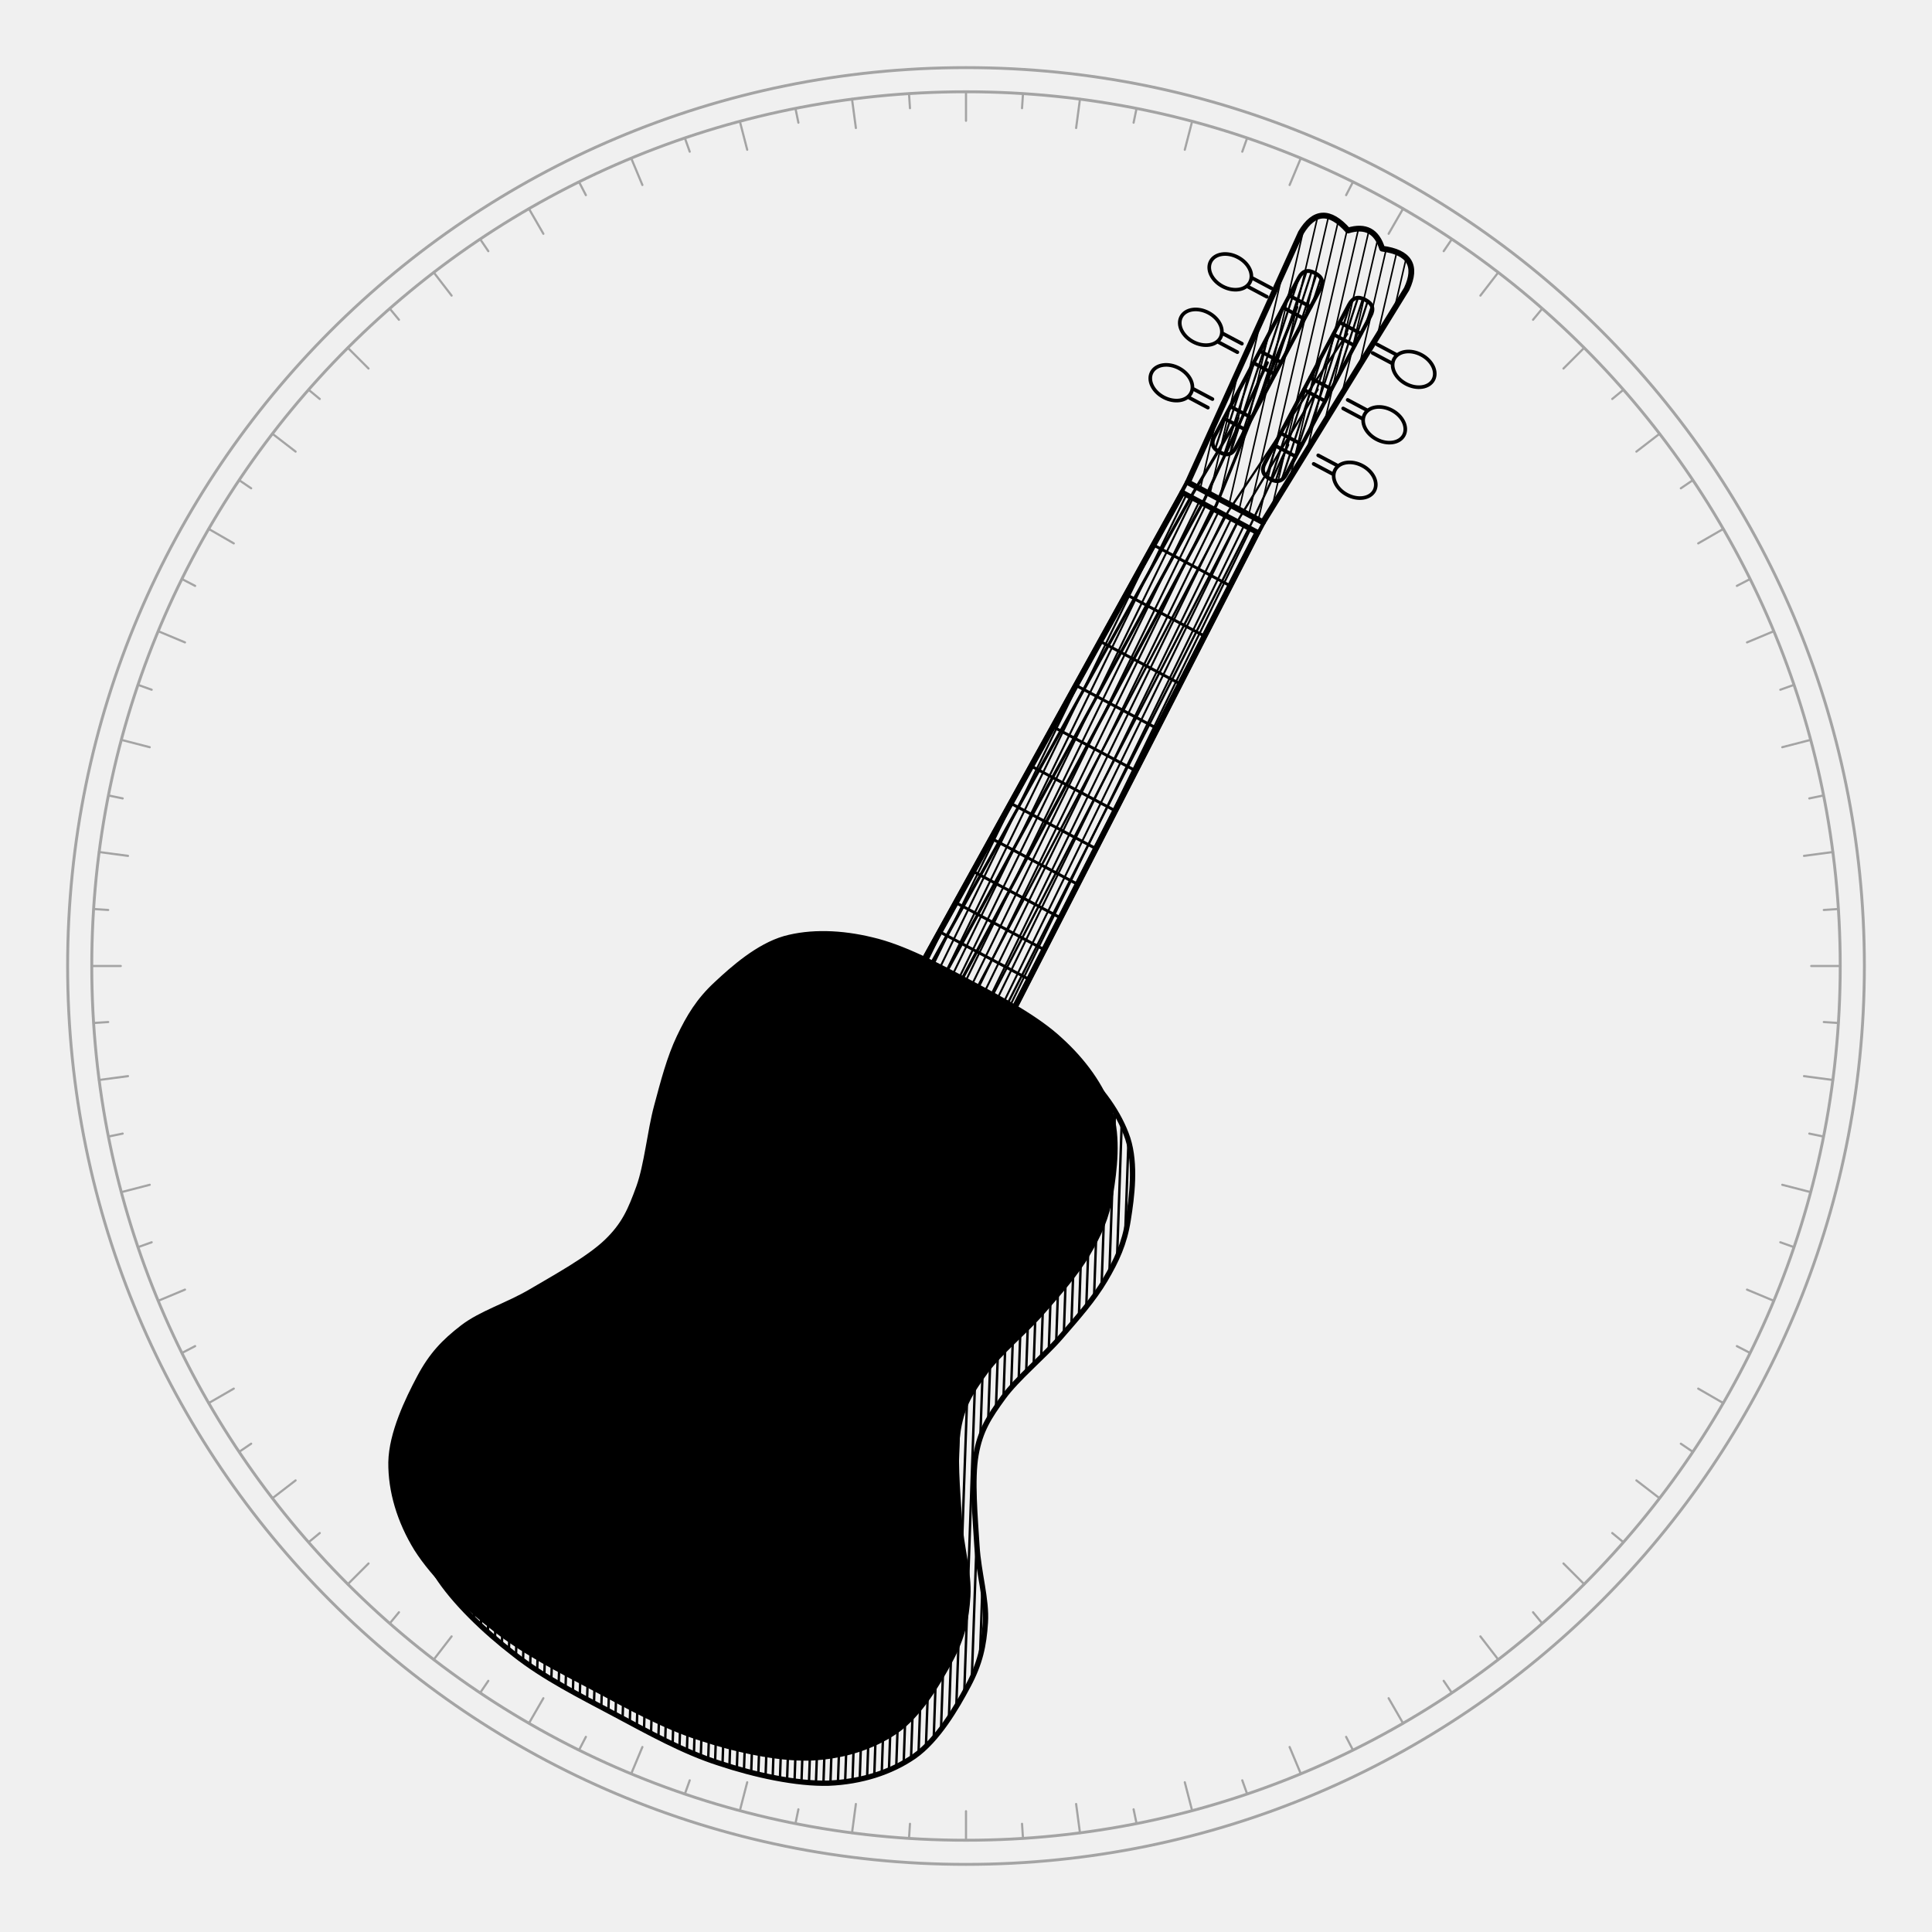
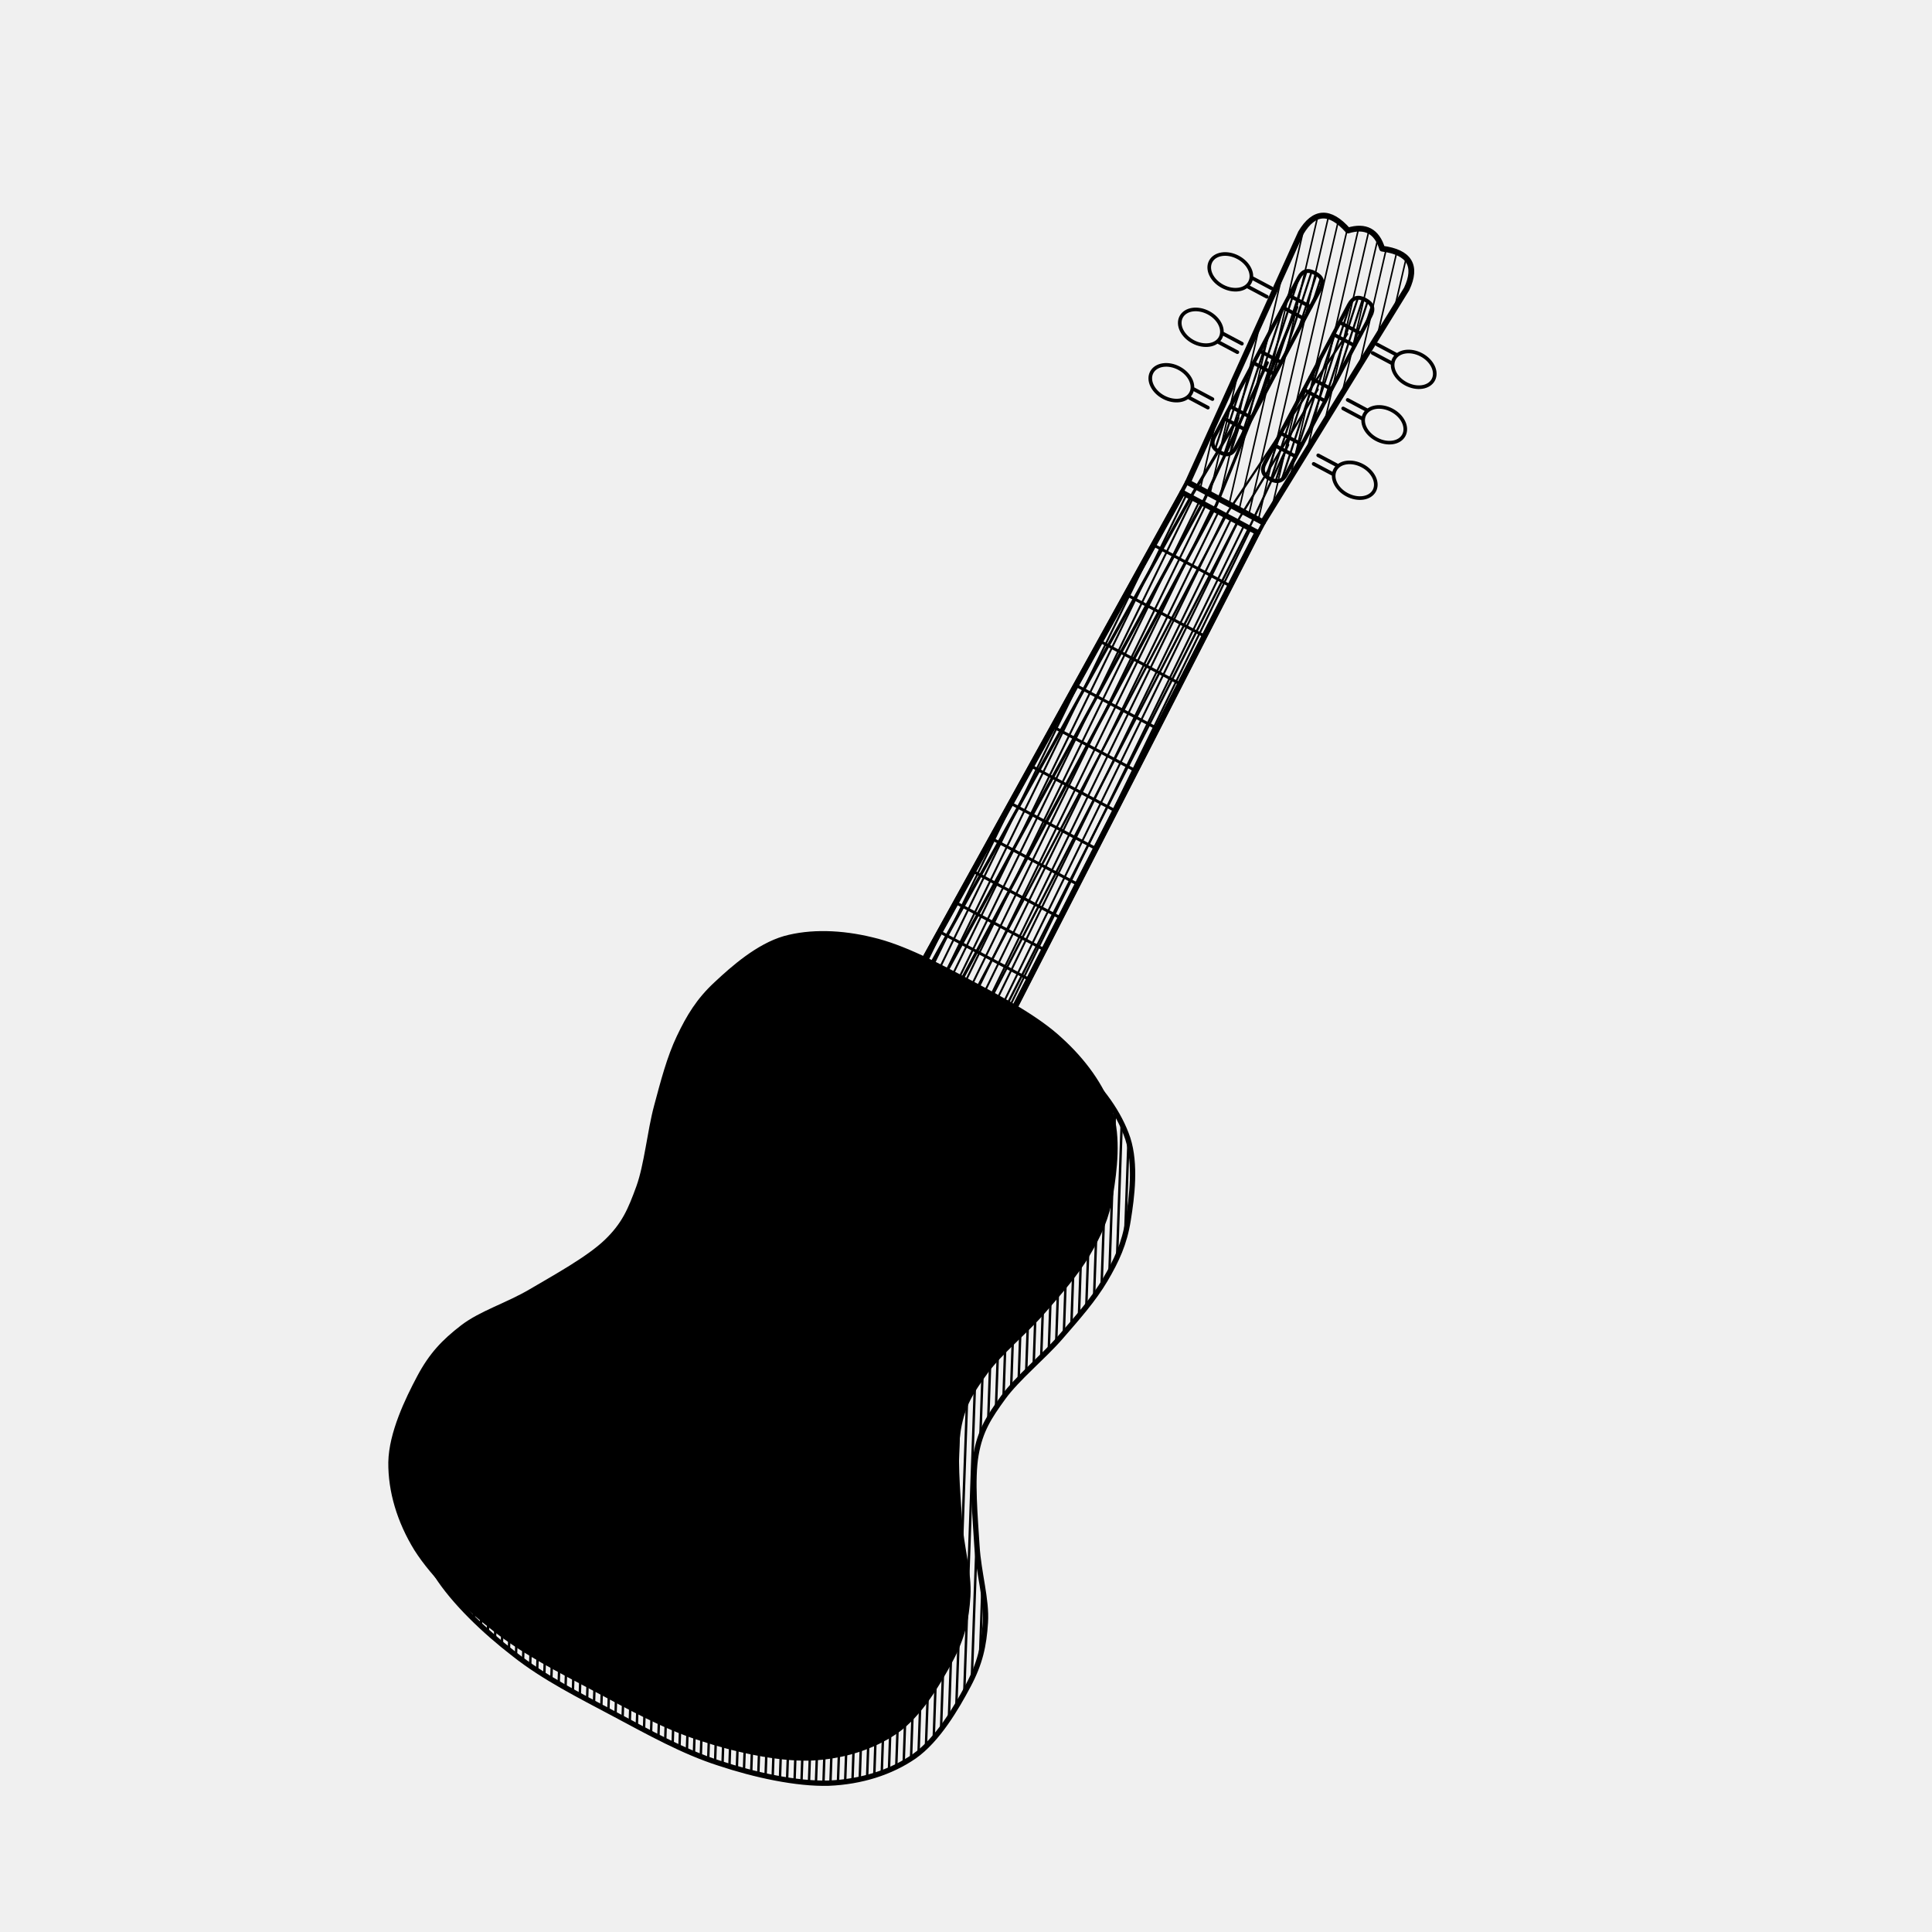
<svg xmlns="http://www.w3.org/2000/svg" viewBox="0 0 400 400" fill="none" stroke="currentColor" stroke-linecap="round" stroke-linejoin="round" role="img" aria-label="Гитара фламенко">
  <defs stroke="none">
    <clipPath id="guitar-clip-1">
      <path d="M206 206.5C213.3 206.5 221.7 206.5 228 208.2C234.3 209.8 240 212.6 244 216.4C248 220.3 250.4 226.6 252 231.3C253.6 235.9 253.8 239.8 253.6 244.4C253.4 249.1 252.2 254.1 251 259.3C249.8 264.5 247.1 270.9 246.4 275.8C245.7 280.8 245.4 284.1 247 289C248.6 293.9 253 300.6 256 305.5C259 310.4 263 314.3 265 318.7C267 323.1 268 326.7 268 331.9C268 337.1 267.7 344.8 265 350.1C262.3 355.3 257.8 359.9 252 363.3C246.2 366.6 237.7 369 230 370.3C222.3 371.7 214 371.5 206 371.5C198 371.5 189.7 371.7 182 370.3C174.3 369 165.8 366.6 160 363.3C154.2 359.9 149.7 355.3 147 350.1C144.3 344.8 144 337.1 144 331.9C144 326.7 145 323.1 147 318.7C149 314.3 153 310.4 156 305.5C159 300.6 163.4 293.9 165 289C166.6 284.1 166.3 280.8 165.6 275.8C164.9 270.9 162.2 264.5 161 259.3C159.8 254.1 158.6 249.1 158.4 244.4C158.2 239.8 158.4 235.9 160 231.3C161.6 226.6 164 220.3 168 216.4C172 212.6 177.7 209.8 184 208.2C190.3 206.5 198.7 206.5 206 206.5Z" />
    </clipPath>
    <mask id="guitar-mask-2" maskUnits="userSpaceOnUse" x="94" y="159.5" width="220" height="255">
      <rect x="94" y="159.5" width="220" height="255" fill="#fff" />
      <path d="M206 206.5C213.3 206.5 221.7 206.5 228 208.2C234.3 209.8 240 212.6 244 216.4C248 220.3 250.4 226.6 252 231.3C253.6 235.9 253.8 239.8 253.6 244.4C253.4 249.1 252.2 254.1 251 259.3C249.8 264.5 247.1 270.9 246.4 275.8C245.7 280.8 245.4 284.1 247 289C248.6 293.9 253 300.6 256 305.5C259 310.4 263 314.3 265 318.7C267 323.1 268 326.7 268 331.9C268 337.1 267.7 344.8 265 350.1C262.3 355.3 257.8 359.9 252 363.3C246.2 366.6 237.7 369 230 370.3C222.3 371.7 214 371.5 206 371.5C198 371.5 189.7 371.7 182 370.3C174.3 369 165.8 366.6 160 363.3C154.2 359.9 149.7 355.3 147 350.1C144.3 344.8 144 337.1 144 331.9C144 326.7 145 323.1 147 318.7C149 314.3 153 310.4 156 305.5C159 300.6 163.4 293.9 165 289C166.6 284.1 166.3 280.8 165.6 275.8C164.9 270.9 162.2 264.5 161 259.3C159.8 254.1 158.6 249.1 158.4 244.4C158.2 239.8 158.4 235.9 160 231.3C161.6 226.6 164 220.3 168 216.4C172 212.6 177.7 209.8 184 208.2C190.3 206.5 198.7 206.5 206 206.5Z" transform="translate(-6 -3)" fill="#000" />
    </mask>
    <mask id="guitar-occ-3" maskUnits="userSpaceOnUse" x="-100" y="-100" width="600" height="600">
      <rect x="-100" y="-100" width="600" height="600" fill="#fff" />
      <path d="M200 203.5C207.3 203.5 215.7 203.5 222 205.2C228.3 206.8 234 209.6 238 213.4C242 217.3 244.4 223.6 246 228.3C247.6 232.9 247.8 236.8 247.6 241.4C247.4 246.1 246.2 251.1 245 256.3C243.8 261.5 241.1 267.9 240.4 272.8C239.7 277.8 239.4 281.1 241 286C242.6 290.9 247 297.6 250 302.5C253 307.4 257 311.3 259 315.7C261 320.1 262 323.7 262 328.9C262 334.1 261.7 341.8 259 347.1C256.3 352.3 251.8 356.9 246 360.3C240.2 363.6 231.7 366 224 367.3C216.3 368.7 208 368.5 200 368.5C192 368.5 183.7 368.7 176 367.3C168.3 366 159.8 363.6 154 360.3C148.2 356.9 143.7 352.3 141 347.1C138.3 341.8 138 334.1 138 328.9C138 323.7 139 320.1 141 315.7C143 311.3 147 307.4 150 302.5C153 297.6 157.4 290.9 159 286C160.6 281.1 160.3 277.8 159.6 272.8C158.9 267.9 156.2 261.5 155 256.3C153.8 251.1 152.6 246.1 152.4 241.4C152.2 236.8 152.4 232.9 154 228.3C155.6 223.6 158 217.3 162 213.4C166 209.6 171.7 206.8 178 205.2C184.3 203.5 192.7 203.5 200 203.5Z" fill="#000" />
    </mask>
    <clipPath id="guitar-top">
      <path d="M200 205.2C207.1 205.2 215.1 205.2 221.2 206.8C227.3 208.4 232.8 211.1 236.7 214.9C240.5 218.6 242.8 224.8 244.4 229.4C245.9 234 246.1 237.8 245.9 242.3C245.8 246.9 244.6 251.8 243.4 256.9C242.3 262 239.6 268.2 239 273.1C238.3 277.9 238 281.1 239.6 286C241.1 290.9 245.4 297.3 248.3 302.2C251.1 307 255 310.8 256.9 315.1C258.9 319.4 259.8 322.9 259.8 328C259.8 333.2 259.5 340.7 256.9 345.8C254.4 350.9 250 355.5 244.4 358.8C238.8 362.1 230.6 364.4 223.2 365.7C215.8 367.1 207.7 366.9 200 366.9C192.3 366.9 184.2 367.1 176.8 365.7C169.4 364.4 161.2 362.1 155.6 358.8C150 355.5 145.6 350.9 143.1 345.8C140.5 340.7 140.2 333.2 140.2 328C140.2 322.9 141.1 319.4 143.1 315.1C145 310.8 148.9 307 151.8 302.2C154.6 297.3 158.9 290.9 160.4 286C162 281.1 161.7 277.9 161 273.1C160.4 268.2 157.7 262 156.6 256.9C155.4 251.8 154.2 246.9 154.1 242.3C153.9 237.8 154.1 234 155.6 229.4C157.2 224.8 159.5 218.6 163.3 214.9C167.2 211.1 172.7 208.4 178.8 206.8C184.9 205.2 192.9 205.2 200 205.2Z" />
    </clipPath>
    <clipPath id="guitar-clip-4">
      <path d="M200 203.5C207.3 203.5 215.7 203.5 222 205.2C228.3 206.8 234 209.6 238 213.4C242 217.3 244.4 223.6 246 228.3C247.6 232.9 247.8 236.8 247.6 241.4C247.4 246.1 246.2 251.1 245 256.3C243.8 261.5 241.1 267.9 240.4 272.8C239.7 277.8 239.4 281.1 241 286C242.6 290.9 247 297.6 250 302.5C253 307.4 257 311.3 259 315.7C261 320.1 262 323.7 262 328.9C262 334.1 261.7 341.8 259 347.1C256.3 352.3 251.8 356.9 246 360.3C240.2 363.6 231.7 366 224 367.3C216.3 368.7 208 368.5 200 368.5C192 368.5 183.7 368.7 176 367.3C168.3 366 159.8 363.6 154 360.3C148.2 356.9 143.7 352.3 141 347.1C138.3 341.8 138 334.1 138 328.9C138 323.7 139 320.1 141 315.7C143 311.3 147 307.4 150 302.5C153 297.6 157.4 290.9 159 286C160.6 281.1 160.3 277.8 159.6 272.8C158.9 267.9 156.2 261.5 155 256.3C153.8 251.1 152.6 246.1 152.4 241.4C152.2 236.8 152.4 232.9 154 228.3C155.6 223.6 158 217.3 162 213.4C166 209.6 171.7 206.8 178 205.2C184.3 203.5 192.7 203.5 200 203.5Z" />
    </clipPath>
    <mask id="guitar-mask-5" maskUnits="userSpaceOnUse" x="94" y="159.5" width="212" height="253">
      <rect x="94" y="159.5" width="212" height="253" fill="#fff" />
      <path d="M200 203.5C207.3 203.5 215.7 203.5 222 205.2C228.3 206.8 234 209.6 238 213.4C242 217.3 244.4 223.6 246 228.3C247.6 232.9 247.8 236.8 247.6 241.4C247.4 246.1 246.2 251.1 245 256.3C243.8 261.5 241.1 267.9 240.4 272.8C239.7 277.8 239.4 281.1 241 286C242.6 290.9 247 297.6 250 302.5C253 307.4 257 311.3 259 315.7C261 320.1 262 323.7 262 328.9C262 334.1 261.7 341.8 259 347.1C256.3 352.3 251.8 356.9 246 360.3C240.2 363.6 231.7 366 224 367.3C216.3 368.7 208 368.5 200 368.5C192 368.5 183.7 368.7 176 367.3C168.3 366 159.8 363.6 154 360.3C148.2 356.9 143.7 352.3 141 347.1C138.3 341.8 138 334.1 138 328.9C138 323.7 139 320.1 141 315.7C143 311.3 147 307.4 150 302.5C153 297.6 157.4 290.9 159 286C160.6 281.1 160.3 277.8 159.6 272.8C158.9 267.9 156.2 261.5 155 256.3C153.8 251.1 152.6 246.1 152.4 241.4C152.2 236.8 152.4 232.9 154 228.3C155.6 223.6 158 217.3 162 213.4C166 209.6 171.7 206.8 178 205.2C184.3 203.5 192.7 203.5 200 203.5Z" transform="translate(-20 -22)" fill="#000" />
    </mask>
    <clipPath id="guitar-clip-6">
      <path d="M185.5 240.5A14.5 14.5 0 1 0 214.5 240.5A14.5 14.5 0 1 0 185.5 240.5Z" />
    </clipPath>
    <clipPath id="guitar-clip-7">
      <path d="M191.2 93L208.8 93L210.9 222.8L189.1 222.8Z" />
    </clipPath>
    <clipPath id="guitar-clip-8">
      <path d="M191.2 90.6L187.6 34Q188 26 196 29Q200 25 204 29Q212 26 212.4 34L208.8 90.6Z" />
    </clipPath>
    <clipPath id="guitar-clip-9">
      <path d="M194 40L194.2 40Q196.6 40 196.6 42.4L196.6 79.6Q196.6 82 194.2 82L194 82Q191.6 82 191.6 79.6L191.6 42.4Q191.6 40 194 40Z" />
    </clipPath>
    <clipPath id="guitar-clip-10">
      <path d="M205.8 40L206 40Q208.4 40 208.4 42.4L208.4 79.6Q208.4 82 206 82L205.8 82Q203.4 82 203.4 79.6L203.4 42.4Q203.4 40 205.8 40Z" />
    </clipPath>
    <clipPath id="guitar-clip-11">
      <path d="M168 315Q170 311 180 311L220 311Q230 311 232 315Q230 323 220 323L180 323Q170 323 168 315Z" />
    </clipPath>
  </defs>
-   <g class="frame" opacity="0.32">
-     <path class="d" pathLength="1" d="M14 200A186 186 0 1 0 386 200A186 186 0 1 0 14 200ZM19 200A181 181 0 1 0 381 200A181 181 0 1 0 19 200Z" stroke-width="0.6" />
-     <path class="h" d="M381 200L375 200M380.6 211.8L377.6 211.6M379.5 223.6L373.5 222.8M377.5 235.3L374.6 234.7M374.8 246.8L369 245.3M371.4 258.2L368.6 257.2M367.2 269.3L361.7 267M362.3 280.1L359.6 278.7M356.8 290.5L351.6 287.5M350.5 300.6L348 298.9M343.6 310.2L338.8 306.5M336.1 319.3L333.8 317.4M328 328L323.7 323.7M319.3 336.1L317.4 333.8M310.2 343.6L306.5 338.8M300.6 350.5L298.9 348M290.5 356.8L287.5 351.6M280.1 362.3L278.7 359.6M269.3 367.2L267 361.7M258.2 371.4L257.2 368.6M246.8 374.8L245.3 369M235.3 377.5L234.7 374.6M223.6 379.5L222.8 373.5M211.8 380.6L211.6 377.6M200 381L200 375M188.2 380.6L188.4 377.6M176.4 379.5L177.2 373.5M164.7 377.5L165.3 374.6M153.2 374.8L154.7 369M141.8 371.4L142.8 368.6M130.7 367.2L133 361.7M119.9 362.3L121.3 359.6M109.5 356.8L112.5 351.6M99.4 350.5L101.1 348M89.8 343.6L93.5 338.8M80.7 336.1L82.6 333.8M72 328L76.3 323.7M63.9 319.3L66.2 317.4M56.4 310.2L61.2 306.5M49.5 300.6L52 298.9M43.2 290.5L48.4 287.5M37.7 280.1L40.4 278.7M32.8 269.3L38.3 267M28.6 258.2L31.4 257.2M25.2 246.8L31 245.3M22.5 235.3L25.4 234.7M20.5 223.6L26.5 222.8M19.4 211.8L22.4 211.6M19 200L25 200M19.4 188.2L22.4 188.4M20.5 176.4L26.5 177.2M22.5 164.7L25.4 165.3M25.2 153.2L31 154.7M28.6 141.8L31.4 142.8M32.8 130.7L38.3 133M37.7 119.9L40.4 121.3M43.2 109.5L48.4 112.5M49.5 99.4L52 101.1M56.4 89.8L61.2 93.5M63.9 80.7L66.2 82.6M72 72L76.3 76.3M80.7 63.9L82.6 66.2M89.8 56.4L93.5 61.2M99.4 49.5L101.1 52M109.5 43.2L112.5 48.4M119.9 37.7L121.3 40.4M130.7 32.8L133 38.3M141.8 28.6L142.8 31.4M153.2 25.2L154.7 31M164.7 22.5L165.3 25.4M176.4 20.5L177.2 26.5M188.2 19.4L188.4 22.4M200 19L200 25M211.8 19.4L211.6 22.4M223.6 20.5L222.8 26.5M235.3 22.5L234.7 25.4M246.8 25.2L245.3 31M258.2 28.6L257.2 31.4M269.3 32.8L267 38.3M280.1 37.7L278.7 40.4M290.5 43.2L287.5 48.4M300.6 49.5L298.9 52M310.2 56.4L306.5 61.2M319.3 63.9L317.4 66.2M328 72L323.7 76.3M336.1 80.7L333.8 82.6M343.6 89.8L338.8 93.5M350.5 99.4L348 101.1M356.8 109.5L351.6 112.5M362.3 119.9L359.6 121.3M367.2 130.7L361.7 133M371.4 141.8L368.6 142.8M374.8 153.2L369 154.7M377.5 164.7L374.6 165.3M379.5 176.4L373.5 177.2M380.6 188.2L377.6 188.4" stroke-width="0.45" />
-   </g>
  <g transform="rotate(28 200 205)">
    <g mask="url(#guitar-occ-3)">
      <path class="d" pathLength="1" d="M206 206.5C213.3 206.5 221.7 206.5 228 208.2C234.3 209.8 240 212.6 244 216.4C248 220.3 250.4 226.6 252 231.3C253.6 235.9 253.8 239.8 253.6 244.4C253.4 249.1 252.2 254.1 251 259.3C249.8 264.5 247.1 270.9 246.4 275.8C245.7 280.8 245.4 284.1 247 289C248.6 293.9 253 300.6 256 305.5C259 310.4 263 314.3 265 318.7C267 323.1 268 326.7 268 331.9C268 337.1 267.7 344.8 265 350.1C262.3 355.3 257.8 359.9 252 363.3C246.2 366.6 237.7 369 230 370.3C222.3 371.7 214 371.5 206 371.5C198 371.5 189.7 371.7 182 370.3C174.3 369 165.8 366.6 160 363.3C154.2 359.9 149.7 355.3 147 350.1C144.3 344.8 144 337.1 144 331.9C144 326.7 145 323.1 147 318.7C149 314.3 153 310.4 156 305.5C159 300.6 163.4 293.9 165 289C166.6 284.1 166.3 280.8 165.6 275.8C164.9 270.9 162.2 264.5 161 259.3C159.8 254.1 158.6 249.1 158.4 244.4C158.2 239.8 158.4 235.9 160 231.3C161.6 226.6 164 220.3 168 216.4C172 212.6 177.7 209.8 184 208.2C190.3 206.5 198.7 206.5 206 206.5Z" stroke-width="1.1" />
      <g clip-path="url(#guitar-clip-1)" mask="url(#guitar-mask-2)">
        <path class="h" d="M256.3 135.2L355.8 339.3M254.9 135.8L354.5 339.9M253.6 136.5L353.1 340.6M252.2 137.1L351.8 341.3M250.9 137.8L350.4 341.9M249.5 138.4L349.1 342.6M248.2 139.1L347.8 343.2M246.8 139.8L346.4 343.9M245.5 140.4L345.1 344.5M244.1 141.1L343.7 345.2M242.8 141.7L342.4 345.9M241.5 142.4L341 346.5M240.1 143L339.7 347.2M238.8 143.7L338.3 347.8M237.4 144.4L337 348.5M236.1 145L335.6 349.1M234.7 145.7L334.3 349.8M233.4 146.3L332.9 350.5M232 147L331.6 351.1M230.7 147.7L330.2 351.8M229.3 148.3L328.9 352.4M228 149L327.5 353.1M226.6 149.6L326.2 353.7M225.3 150.3L324.8 354.4M223.9 150.9L323.5 355.1M222.6 151.6L322.1 355.7M221.2 152.3L320.8 356.4M219.9 152.9L319.4 357M218.5 153.6L318.1 357.7M217.2 154.2L316.7 358.4M215.8 154.9L315.4 359M214.5 155.5L314 359.7M213.1 156.2L312.7 360.3M211.8 156.9L311.4 361M210.4 157.5L310 361.6M209.1 158.2L308.7 362.3M207.7 158.8L307.3 363M206.4 159.5L306 363.6M205.1 160.1L304.6 364.3M203.7 160.8L303.3 364.9M202.4 161.5L301.9 365.6M201 162.1L300.6 366.2M199.7 162.8L299.2 366.9M198.3 163.4L297.9 367.6M197 164.1L296.5 368.2M195.6 164.7L295.2 368.9M194.3 165.4L293.8 369.5M192.9 166.1L292.5 370.2M191.6 166.7L291.1 370.8M190.2 167.4L289.8 371.5M188.9 168L288.4 372.2M187.5 168.7L287.1 372.8M186.2 169.4L285.7 373.5M184.8 170L284.4 374.1M183.5 170.7L283 374.8M182.1 171.3L281.7 375.4M180.8 172L280.3 376.1M179.4 172.6L279 376.8M178.1 173.3L277.6 377.4M176.7 174L276.3 378.1M175.4 174.6L274.9 378.7M174 175.3L273.6 379.4M172.7 175.9L272.3 380.1M171.3 176.6L270.9 380.7M170 177.2L269.6 381.4M168.7 177.9L268.2 382M167.3 178.6L266.9 382.7M166 179.2L265.5 383.3M164.6 179.9L264.2 384M163.3 180.5L262.8 384.7M161.9 181.2L261.5 385.3M160.6 181.8L260.1 386M159.2 182.5L258.8 386.6M157.9 183.2L257.4 387.3M156.5 183.8L256.1 387.9M155.2 184.5L254.7 388.6M153.8 185.1L253.4 389.3M152.5 185.8L252 389.9M151.1 186.4L250.7 390.6M149.8 187.1L249.3 391.2M148.4 187.8L248 391.9M147.1 188.4L246.6 392.5M145.7 189.1L245.3 393.2M144.4 189.7L243.9 393.9M143 190.4L242.6 394.5M141.7 191.1L241.2 395.2M140.3 191.7L239.9 395.8M139 192.4L238.5 396.5M137.6 193L237.2 397.1M136.3 193.7L235.9 397.8M134.9 194.3L234.5 398.5M133.6 195L233.2 399.1M132.2 195.7L231.8 399.8M130.9 196.3L230.5 400.4M129.6 197L229.1 401.1M128.2 197.6L227.8 401.8M126.9 198.3L226.4 402.4M125.5 198.9L225.1 403.1M124.2 199.6L223.7 403.7M122.8 200.3L222.4 404.4M121.5 200.9L221 405M120.1 201.6L219.7 405.7M118.8 202.2L218.3 406.4M117.4 202.9L217 407M116.1 203.5L215.6 407.7M114.7 204.2L214.3 408.3M113.4 204.9L212.9 409M112 205.5L211.6 409.6M110.7 206.2L210.2 410.3M109.3 206.8L208.9 411M108 207.5L207.5 411.6M106.6 208.1L206.2 412.3M105.3 208.8L204.8 412.9M103.9 209.5L203.5 413.6M102.6 210.1L202.1 414.2M101.2 210.8L200.8 414.9M99.9 211.4L199.5 415.6M98.5 212.1L198.1 416.2M97.2 212.8L196.8 416.9M95.8 213.4L195.4 417.5M94.5 214.1L194.1 418.2M93.2 214.7L192.7 418.8M91.8 215.4L191.4 419.5M90.5 216L190 420.2M89.1 216.7L188.7 420.8M87.8 217.4L187.3 421.5M86.4 218L186 422.1M85.1 218.7L184.6 422.8M83.7 219.3L183.3 423.5M82.4 220L181.9 424.1M81 220.6L180.6 424.8M79.7 221.3L179.2 425.4M78.3 222L177.9 426.1M77 222.6L176.5 426.7M75.6 223.3L175.2 427.4M74.3 223.9L173.8 428.1M72.9 224.6L172.5 428.7M71.6 225.2L171.1 429.4M70.2 225.9L169.8 430M68.9 226.6L168.4 430.7M67.5 227.2L167.1 431.3M66.2 227.9L165.7 432M64.8 228.5L164.4 432.7M63.5 229.2L163.1 433.3M62.1 229.8L161.7 434M60.8 230.5L160.4 434.6M59.4 231.2L159 435.3M58.1 231.8L157.7 435.9M56.8 232.5L156.3 436.6M55.4 233.1L155 437.3M54.1 233.8L153.6 437.9M52.7 234.4L152.3 438.6" stroke-width="0.5" />
      </g>
    </g>
    <path class="fillin" d="M200 203.5C207.3 203.5 215.7 203.5 222 205.2C228.3 206.8 234 209.6 238 213.4C242 217.3 244.4 223.6 246 228.3C247.6 232.9 247.8 236.8 247.6 241.4C247.4 246.1 246.2 251.1 245 256.3C243.8 261.5 241.1 267.9 240.4 272.8C239.7 277.8 239.4 281.1 241 286C242.6 290.9 247 297.6 250 302.5C253 307.4 257 311.3 259 315.7C261 320.1 262 323.7 262 328.9C262 334.1 261.7 341.8 259 347.1C256.3 352.3 251.8 356.9 246 360.3C240.2 363.6 231.7 366 224 367.3C216.3 368.7 208 368.5 200 368.5C192 368.5 183.7 368.7 176 367.3C168.3 366 159.8 363.6 154 360.3C148.2 356.9 143.7 352.3 141 347.1C138.3 341.8 138 334.1 138 328.9C138 323.7 139 320.1 141 315.7C143 311.3 147 307.4 150 302.5C153 297.6 157.4 290.9 159 286C160.6 281.1 160.3 277.8 159.6 272.8C158.9 267.9 156.2 261.5 155 256.3C153.8 251.1 152.6 246.1 152.4 241.4C152.2 236.8 152.4 232.9 154 228.3C155.6 223.6 158 217.3 162 213.4C166 209.6 171.7 206.8 178 205.2C184.3 203.5 192.7 203.5 200 203.5Z" fill="currentColor" stroke="none" />
    <path class="d" pathLength="1" d="M200 203.5C207.3 203.5 215.7 203.5 222 205.2C228.3 206.8 234 209.6 238 213.4C242 217.3 244.4 223.6 246 228.3C247.6 232.9 247.8 236.8 247.6 241.4C247.4 246.1 246.2 251.1 245 256.3C243.8 261.5 241.1 267.9 240.4 272.8C239.7 277.8 239.4 281.1 241 286C242.6 290.9 247 297.6 250 302.5C253 307.4 257 311.3 259 315.7C261 320.1 262 323.7 262 328.9C262 334.1 261.7 341.8 259 347.1C256.3 352.3 251.8 356.9 246 360.3C240.2 363.6 231.7 366 224 367.3C216.3 368.7 208 368.5 200 368.5C192 368.5 183.7 368.7 176 367.3C168.3 366 159.8 363.6 154 360.3C148.2 356.9 143.7 352.3 141 347.1C138.3 341.8 138 334.1 138 328.9C138 323.7 139 320.1 141 315.7C143 311.3 147 307.4 150 302.5C153 297.6 157.4 290.9 159 286C160.6 281.1 160.3 277.8 159.6 272.8C158.9 267.9 156.2 261.5 155 256.3C153.8 251.1 152.6 246.1 152.4 241.4C152.2 236.8 152.4 232.9 154 228.3C155.6 223.6 158 217.3 162 213.4C166 209.6 171.7 206.8 178 205.2C184.3 203.5 192.7 203.5 200 203.5Z" stroke-width="1.6" />
    <path class="d" pathLength="1" d="M200 205.2C207.1 205.2 215.1 205.2 221.2 206.8C227.3 208.4 232.8 211.1 236.7 214.9C240.5 218.6 242.8 224.8 244.4 229.4C245.9 234 246.1 237.8 245.9 242.3C245.8 246.9 244.6 251.8 243.4 256.9C242.3 262 239.6 268.2 239 273.1C238.3 277.9 238 281.1 239.6 286C241.1 290.9 245.4 297.3 248.3 302.2C251.1 307 255 310.8 256.9 315.1C258.9 319.4 259.8 322.9 259.8 328C259.8 333.2 259.5 340.7 256.9 345.8C254.4 350.9 250 355.5 244.4 358.8C238.8 362.1 230.6 364.4 223.2 365.7C215.8 367.1 207.7 366.9 200 366.9C192.3 366.9 184.2 367.1 176.8 365.7C169.4 364.4 161.2 362.1 155.6 358.8C150 355.5 145.6 350.9 143.1 345.8C140.5 340.7 140.2 333.2 140.2 328C140.2 322.9 141.1 319.4 143.1 315.1C145 310.8 148.9 307 151.8 302.2C154.6 297.3 158.9 290.9 160.4 286C162 281.1 161.7 277.9 161 273.1C160.4 268.2 157.7 262 156.6 256.9C155.4 251.8 154.2 246.9 154.1 242.3C153.9 237.8 154.1 234 155.6 229.4C157.2 224.8 159.5 218.6 163.3 214.9C167.2 211.1 172.7 208.4 178.8 206.8C184.9 205.2 192.9 205.2 200 205.2Z" stroke-width="0.5" />
    <g clip-path="url(#guitar-top)">
      <path class="h" d="M140 203.5L140.5 368.5M144.2 203.5L144.7 368.5M148.4 203.5L148.9 368.5M152.6 203.5L153.1 368.5M156.8 203.5L157.3 368.5M161 203.5L161.5 368.5M165.2 203.5L165.7 368.5M169.4 203.5L169.9 368.5M173.6 203.5L174.1 368.5M177.8 203.5L178.3 368.5M182 203.5L182.5 368.5M186.2 203.5L186.7 368.5M190.4 203.5L190.9 368.5M194.6 203.5L195.1 368.5M198.8 203.5L199.3 368.5M203 203.5L203.5 368.5M207.2 203.5L207.7 368.5M211.4 203.5L211.9 368.5M215.6 203.5L216.1 368.5M219.8 203.5L220.3 368.5M224 203.5L224.5 368.5M228.2 203.5L228.7 368.5M232.4 203.5L232.9 368.5M236.6 203.5L237.1 368.5M240.8 203.5L241.3 368.5M245 203.5L245.5 368.5M249.2 203.5L249.7 368.5M253.4 203.5L253.9 368.5M257.6 203.5L258.1 368.5M261.8 203.5L262.3 368.5" stroke-width="0.2" opacity=".7" />
    </g>
    <g clip-path="url(#guitar-clip-4)" mask="url(#guitar-mask-5)">
      <path class="h" d="M186.3 129.1L356.9 272.3M184.6 131L355.3 274.3M182.9 133L353.6 276.3M181.3 135L351.9 278.2M179.6 137L350.3 280.2M177.9 139L348.6 282.2M176.2 141L346.9 284.2M174.6 143L345.3 286.2M172.9 145L343.6 288.2M171.2 147L341.9 290.2M169.6 149L340.2 292.2M167.9 151L338.6 294.2M166.2 153L336.9 296.2M164.5 154.9L335.2 298.2M162.9 156.9L333.6 300.2M161.2 158.9L331.9 302.1M159.5 160.9L330.2 304.1M157.9 162.9L328.5 306.1M156.2 164.9L326.9 308.1M154.5 166.9L325.2 310.1M152.8 168.9L323.5 312.1M151.2 170.9L321.9 314.1M149.5 172.9L320.2 316.1M147.8 174.9L318.5 318.1M146.2 176.9L316.8 320.1M144.5 178.8L315.2 322.1M142.8 180.8L313.5 324.1M141.1 182.8L311.8 326M139.5 184.8L310.2 328M137.8 186.8L308.5 330M136.1 188.8L306.8 332M134.5 190.8L305.1 334M132.8 192.8L303.5 336M131.1 194.8L301.8 338M129.4 196.8L300.1 340M127.8 198.8L298.5 342M126.1 200.8L296.8 344M124.4 202.7L295.1 346M122.8 204.7L293.4 348M121.1 206.7L291.8 349.9M119.4 208.7L290.1 351.9M117.7 210.7L288.4 353.9M116.1 212.7L286.8 355.9M114.4 214.7L285.1 357.9M112.7 216.7L283.4 359.9M111.1 218.7L281.7 361.9M109.4 220.7L280.1 363.9M107.7 222.7L278.4 365.9M106 224.7L276.7 367.9M104.4 226.6L275.1 369.9M102.7 228.6L273.4 371.9M101 230.6L271.7 373.8M99.4 232.6L270 375.8M97.7 234.6L268.4 377.8M96 236.6L266.7 379.8M94.4 238.6L265 381.8M92.7 240.6L263.4 383.8M91 242.6L261.7 385.8M89.3 244.6L260 387.8M87.7 246.6L258.3 389.8M86 248.6L256.7 391.8M84.3 250.5L255 393.8M82.7 252.5L253.3 395.8M81 254.5L251.7 397.7M79.3 256.5L250 399.7M77.6 258.5L248.3 401.7M76 260.5L246.6 403.7M74.3 262.5L245 405.7M72.6 264.5L243.3 407.7M71 266.5L241.6 409.7M69.3 268.5L240 411.7M67.6 270.5L238.3 413.7M65.9 272.5L236.6 415.7M64.3 274.4L234.9 417.7M62.6 276.4L233.3 419.7M60.9 278.4L231.6 421.6M59.3 280.4L229.9 423.6M57.6 282.4L228.3 425.6M55.9 284.4L226.6 427.6M54.2 286.4L224.9 429.6M52.6 288.4L223.2 431.6M50.9 290.4L221.6 433.6M49.2 292.4L219.9 435.6M47.6 294.4L218.2 437.6M45.9 296.4L216.6 439.6M44.2 298.3L214.9 441.6" stroke-width="0.38" />
    </g>
    <path class="d" pathLength="1" d="M185 252.5C184 247.2 181.7 238.8 179 236.5C176.3 234.2 171.7 235.5 169 238.5C166.3 241.5 163.7 248.5 163 254.5C162.3 260.5 163.2 268.8 165 274.5C166.8 280.2 171.2 287.2 174 288.5C176.8 289.8 180.2 285.8 182 282.5C183.8 279.2 184.5 273.5 185 268.5C185.5 263.5 186 257.8 185 252.5Z" stroke-width="0.55" />
    <path class="h" d="M176 242.5L169 252.5M178 250.5L174 256.5" stroke-width="0.45" />
    <path class="d" pathLength="1" d="M215 252.5C216 247.2 218.3 238.8 221 236.5C223.7 234.2 228.3 235.5 231 238.5C233.7 241.5 236.3 248.5 237 254.5C237.7 260.5 236.8 268.8 235 274.5C233.2 280.2 228.8 287.2 226 288.5C223.2 289.8 219.8 285.8 218 282.5C216.2 279.2 215.5 273.5 215 268.5C214.5 263.5 214 257.8 215 252.5Z" stroke-width="0.55" />
    <path class="h" d="M224 242.5L231 252.5M222 250.5L226 256.5" stroke-width="0.45" />
    <path class="d" pathLength="1" d="M185.5 240.5A14.5 14.5 0 1 0 214.5 240.5A14.5 14.5 0 1 0 185.5 240.5Z" stroke-width="1.2" />
    <g clip-path="url(#guitar-clip-6)">
      <path class="h" d="M213 212.7L227.8 253.5M211.8 213.1L226.7 253.9M210.7 213.5L225.6 254.3M209.6 213.9L224.4 254.7M208.5 214.3L223.3 255.1M207.3 214.7L222.2 255.5M206.2 215.1L221.1 255.9M205.1 215.6L219.9 256.3M204 216L218.8 256.8M202.8 216.4L217.7 257.2M201.7 216.8L216.5 257.6M200.6 217.2L215.4 258M199.4 217.6L214.3 258.4M198.3 218L213.2 258.8M197.2 218.4L212 259.2M196.1 218.8L210.9 259.6M194.9 219.2L209.8 260M193.8 219.7L208.7 260.5M192.7 220.1L207.5 260.9M191.5 220.5L206.4 261.3M190.4 220.9L205.3 261.7M189.3 221.3L204.1 262.1M188.2 221.7L203 262.5M187 222.1L201.9 262.9M185.9 222.5L200.8 263.3M184.8 222.9L199.6 263.7M183.7 223.4L198.5 264.1M182.5 223.8L197.4 264.6M181.4 224.2L196.2 265M180.3 224.6L195.1 265.4M179.1 225L194 265.8M178 225.4L192.9 266.2M176.9 225.8L191.7 266.6M175.8 226.2L190.6 267M174.6 226.6L189.5 267.4M173.5 227L188.4 267.8M172.4 227.5L187.2 268.2" stroke-width="0.45" />
    </g>
    <path class="d" pathLength="1" d="M182.5 240.5A17.5 17.5 0 1 0 217.5 240.5A17.5 17.5 0 1 0 182.5 240.5ZM181.3 240.5A18.7 18.7 0 1 0 218.7 240.5A18.7 18.7 0 1 0 181.3 240.5ZM177.1 240.5A22.9 22.9 0 1 0 222.9 240.5A22.9 22.9 0 1 0 177.1 240.5ZM175.9 240.5A24.1 24.1 0 1 0 224.1 240.5A24.1 24.1 0 1 0 175.9 240.5Z" stroke-width="0.6" />
    <path class="h" d="M219.1 240.5L222.4 242.1L218.9 243.2M218.9 243.2L222 245.3L218.3 245.9M218.3 245.9L221.1 248.4L217.4 248.4M217.4 248.4L219.7 251.3L216.1 250.8M216.1 250.8L218 254L214.4 253M214.4 253L215.9 256.4L212.5 254.9M212.5 254.9L213.5 258.5L210.3 256.6M210.3 256.6L210.8 260.2L207.9 257.9M207.9 257.9L207.9 261.6L205.4 258.8M205.4 258.8L204.8 262.5L202.7 259.4M202.7 259.4L201.6 262.9L200 259.6M200 259.6L198.4 262.9L197.3 259.4M197.3 259.4L195.2 262.5L194.6 258.8M194.6 258.8L192.1 261.6L192.1 257.9M192.1 257.9L189.2 260.2L189.7 256.6M189.7 256.6L186.5 258.5L187.5 254.9M187.5 254.9L184.1 256.4L185.6 253M185.6 253L182 254L183.9 250.8M183.9 250.8L180.3 251.3L182.6 248.4M182.6 248.4L178.9 248.4L181.7 245.9M181.7 245.9L178 245.3L181.1 243.2M181.1 243.2L177.6 242.1L180.9 240.5M180.9 240.5L177.6 238.9L181.1 237.8M181.1 237.8L178 235.7L181.7 235.1M181.7 235.1L178.9 232.6L182.6 232.6M182.6 232.6L180.3 229.7L183.9 230.2M183.9 230.2L182 227L185.6 228M185.6 228L184.1 224.6L187.5 226.1M187.5 226.1L186.5 222.5L189.7 224.4M189.7 224.4L189.2 220.8L192.1 223.1M192.1 223.1L192.1 219.4L194.6 222.2M194.6 222.2L195.2 218.5L197.3 221.6M197.3 221.6L198.4 218.1L200 221.4M200 221.4L201.6 218.1L202.7 221.6M202.7 221.6L204.8 218.5L205.4 222.2M205.4 222.2L207.9 219.4L207.9 223.1M207.9 223.1L210.8 220.8L210.3 224.4M210.3 224.4L213.5 222.5L212.5 226.1M212.5 226.1L215.9 224.6L214.4 228M214.4 228L218 227L216.1 230.2M216.1 230.2L219.7 229.7L217.4 232.6M217.4 232.6L221.1 232.6L218.3 235.1M218.3 235.1L222 235.7L218.9 237.8M218.9 237.8L222.4 238.9L219.1 240.5" stroke-width="0.45" />
    <path class="d" pathLength="1" d="M191.2 93L189.4 204.5M208.8 93L210.6 204.5" stroke-width="1.2" />
    <path class="d" pathLength="1" d="M191.2 93L208.8 93L210.9 222.8L189.1 222.8Z" stroke-width="1.1" />
    <g clip-path="url(#guitar-clip-7)">
      <path class="h" d="M267 86.1L271.8 224.9M265.5 86.1L270.4 225M264 86.2L268.9 225M262.5 86.2L267.4 225.1M261 86.3L265.9 225.1M259.5 86.3L264.4 225.2M258 86.4L262.9 225.2M256.5 86.4L261.4 225.3M255 86.5L259.9 225.3M253.5 86.5L258.4 225.4M252 86.6L256.9 225.4M250.5 86.6L255.4 225.5M249 86.7L253.9 225.5M247.5 86.7L252.4 225.6M246 86.8L250.9 225.6M244.5 86.8L249.4 225.7M243 86.9L247.9 225.7M241.5 86.9L246.4 225.8M240 87L244.9 225.8M238.5 87L243.4 225.9M237 87.1L241.9 225.9M235.5 87.1L240.4 226M234 87.2L238.9 226.1M232.5 87.3L237.4 226.1M231 87.3L235.9 226.2M229.5 87.4L234.4 226.2M228 87.4L232.9 226.3M226.5 87.5L231.4 226.3M225 87.5L229.9 226.4M223.5 87.6L228.4 226.4M222 87.6L226.9 226.5M220.5 87.7L225.4 226.5M219 87.7L223.9 226.6M217.5 87.8L222.4 226.6M216 87.8L220.9 226.7M214.5 87.9L219.4 226.7M213 87.9L217.9 226.8M211.5 88L216.4 226.8M210 88L214.9 226.9M208.5 88.1L213.4 226.9M207 88.1L211.9 227M205.5 88.2L210.4 227M204 88.2L208.9 227.1M202.5 88.3L207.4 227.2M201 88.4L205.9 227.2M199.5 88.4L204.4 227.3M198 88.5L202.9 227.3M196.5 88.5L201.4 227.4M195 88.6L199.9 227.4M193.5 88.6L198.4 227.5M192 88.7L196.9 227.5M190.5 88.7L195.4 227.6M189 88.8L193.9 227.6M187.5 88.8L192.4 227.7M186.1 88.9L190.9 227.7M184.6 88.9L189.4 227.8M183.1 89L187.9 227.8M181.6 89L186.4 227.9M180.1 89.1L184.9 227.9M178.6 89.1L183.4 228M177.1 89.2L181.9 228M175.6 89.2L180.4 228.1M174.1 89.3L178.9 228.1M172.6 89.3L177.4 228.2M171.1 89.4L175.9 228.3M169.6 89.5L174.4 228.3M168.1 89.5L172.9 228.4M166.6 89.6L171.4 228.4M165.1 89.6L169.9 228.5M163.6 89.7L168.4 228.5M162.1 89.7L166.9 228.6M160.6 89.8L165.4 228.6M159.1 89.8L163.9 228.7M157.6 89.9L162.4 228.7M156.1 89.9L160.9 228.8M154.6 90L159.4 228.8M153.1 90L157.9 228.9M151.6 90.1L156.4 228.9M150.1 90.1L154.9 229M148.6 90.2L153.4 229M147.1 90.2L151.9 229.1M145.6 90.3L150.4 229.1M144.1 90.3L148.9 229.2M142.6 90.4L147.4 229.2M141.1 90.4L145.9 229.3M139.6 90.5L144.4 229.4M138.1 90.6L142.9 229.4M136.6 90.6L141.4 229.5M135.1 90.7L139.9 229.5M133.6 90.7L138.4 229.6M132.1 90.8L136.9 229.6M130.6 90.8L135.4 229.7M129.1 90.9L133.9 229.7" stroke-width="0.4" />
    </g>
    <path class="d" pathLength="1" d="M191 105.4L209 105.4M190.8 117.1L209.2 117.1M190.6 128.2L209.4 128.2M190.5 138.6L209.5 138.6M190.3 148.4L209.7 148.4M190.1 157.7L209.9 157.7M190 166.5L210 166.5M189.9 174.8L210.1 174.8M189.7 182.6L210.3 182.6M189.6 190L210.4 190M189.5 196.9L210.5 196.9M189.4 203.5L210.6 203.5M189.3 209.7L210.7 209.7M189.2 215.6L210.8 215.6M189.1 221.1L210.9 221.1M189 226.3L211 226.3M188.9 231.2L211.1 231.2M188.9 235.9L211.1 235.9M188.8 240.3L211.2 240.3" stroke-width="0.6" />
    <path class="d" pathLength="1" d="M191 90.6L209 90.6L209 93L191 93Z" stroke-width="0.8" />
    <path class="d" pathLength="1" d="M191.2 90.6L187.6 34Q188 26 196 29Q200 25 204 29Q212 26 212.4 34L208.8 90.6Z" stroke-width="1.2" />
    <g clip-path="url(#guitar-clip-8)">
      <path class="h" d="M227.2 10.3L247.2 84.7M225.1 10.9L245 85.3M223 11.5L242.9 85.9M220.9 12L240.8 86.4M218.7 12.6L238.7 87M216.6 13.2L236.5 87.6M214.5 13.8L234.4 88.1M212.4 14.3L232.3 88.7M210.2 14.9L230.2 89.3M208.1 15.5L228 89.9M206 16L225.9 90.4M203.9 16.6L223.8 91M201.7 17.2L221.7 91.6M199.6 17.7L219.5 92.1M197.5 18.3L217.4 92.7M195.4 18.9L215.3 93.3M193.2 19.4L213.2 93.8M191.1 20L211 94.4M189 20.6L208.9 95M186.9 21.2L206.8 95.5M184.7 21.7L204.7 96.1M182.6 22.3L202.5 96.7M180.5 22.9L200.4 97.3M178.4 23.4L198.3 97.8M176.2 24L196.2 98.4M174.1 24.6L194 99M172 25.1L191.9 99.5M169.9 25.7L189.8 100.1M167.7 26.3L187.7 100.7M165.6 26.9L185.5 101.2M163.5 27.4L183.4 101.8M161.4 28L181.3 102.4M159.2 28.6L179.2 102.9M157.1 29.1L177 103.5M155 29.7L174.9 104.1M152.9 30.3L172.8 104.7" stroke-width="0.32" />
    </g>
    <path class="d" pathLength="1" d="M194 40L194.2 40Q196.6 40 196.6 42.4L196.6 79.6Q196.6 82 194.2 82L194 82Q191.6 82 191.6 79.6L191.6 42.4Q191.6 40 194 40ZM205.8 40L206 40Q208.4 40 208.4 42.4L208.4 79.6Q208.4 82 206 82L205.8 82Q203.4 82 203.4 79.6L203.4 42.4Q203.4 40 205.8 40Z" stroke-width="0.8" />
    <g clip-path="url(#guitar-clip-9)">
      <path class="h" d="M214.4 32.6L222.9 80.9M213.3 32.8L221.8 81.1M212.2 33L220.8 81.3M211.2 33.1L219.7 81.5M210.1 33.3L218.6 81.7M209 33.5L217.5 81.9M207.9 33.7L216.4 82M206.8 33.9L215.3 82.2M205.7 34.1L214.3 82.4M204.7 34.3L213.2 82.6M203.6 34.5L212.1 82.8M202.5 34.7L211 83M201.4 34.9L209.9 83.2M200.3 35.1L208.8 83.4M199.2 35.3L207.8 83.6M198.2 35.4L206.7 83.8M197.1 35.6L205.6 84M196 35.8L204.5 84.1M194.9 36L203.4 84.3M193.8 36.2L202.3 84.5M192.7 36.4L201.3 84.7M191.7 36.6L200.2 84.9M190.6 36.8L199.1 85.1M189.5 37L198 85.3M188.4 37.2L196.9 85.5M187.3 37.4L195.8 85.7M186.2 37.5L194.8 85.9M185.2 37.7L193.7 86.1M184.1 37.9L192.6 86.3M183 38.1L191.5 86.4M181.9 38.3L190.4 86.6M180.8 38.5L189.3 86.8M179.7 38.7L188.3 87M178.7 38.9L187.2 87.2M177.6 39.1L186.1 87.4M176.5 39.3L185 87.6M175.4 39.5L183.9 87.8M174.3 39.6L182.8 88M173.2 39.8L181.8 88.2M172.2 40L180.7 88.4M171.1 40.2L179.6 88.5M170 40.4L178.5 88.7M168.9 40.6L177.4 88.9M167.8 40.8L176.3 89.1M166.7 41L175.3 89.3" stroke-width="0.42" />
    </g>
    <g clip-path="url(#guitar-clip-10)">
      <path class="h" d="M226.4 32.6L234.9 80.9M225.3 32.8L233.8 81.1M224.2 33L232.8 81.3M223.2 33.1L231.7 81.5M222.1 33.3L230.6 81.7M221 33.5L229.5 81.9M219.9 33.7L228.4 82M218.8 33.9L227.3 82.2M217.7 34.1L226.3 82.4M216.7 34.3L225.2 82.6M215.6 34.5L224.1 82.8M214.5 34.7L223 83M213.4 34.9L221.9 83.2M212.3 35.1L220.8 83.4M211.2 35.3L219.8 83.6M210.2 35.4L218.7 83.8M209.1 35.6L217.6 84M208 35.8L216.5 84.1M206.9 36L215.4 84.3M205.8 36.2L214.3 84.5M204.7 36.4L213.3 84.7M203.7 36.6L212.2 84.9M202.6 36.8L211.1 85.1M201.5 37L210 85.3M200.4 37.2L208.9 85.5M199.3 37.4L207.8 85.7M198.2 37.5L206.8 85.9M197.2 37.7L205.7 86.1M196.1 37.9L204.6 86.3M195 38.1L203.5 86.4M193.9 38.3L202.4 86.6M192.8 38.5L201.3 86.8M191.7 38.7L200.3 87M190.7 38.9L199.2 87.2M189.6 39.1L198.1 87.4M188.5 39.3L197 87.6M187.4 39.5L195.9 87.8M186.3 39.6L194.8 88M185.2 39.8L193.8 88.2M184.2 40L192.7 88.4M183.1 40.2L191.6 88.5M182 40.4L190.5 88.7M180.9 40.6L189.4 88.9M179.8 40.8L188.3 89.1M178.7 41L187.3 89.3" stroke-width="0.42" />
    </g>
    <path class="d" pathLength="1" d="M196.6 46.6L191.6 46.6M196.6 49.4L191.6 49.4M187.6 47L183 47M187.6 49L183 49M173.9 48A4.6 3.4 0 1 0 183.1 48A4.6 3.4 0 1 0 173.9 48ZM196.6 59.6L191.6 59.6M196.6 62.4L191.6 62.4M187.6 60L183 60M187.6 62L183 62M173.9 61A4.6 3.4 0 1 0 183.1 61A4.6 3.4 0 1 0 173.9 61ZM196.6 72.6L191.6 72.6M196.6 75.4L191.6 75.4M187.6 73L183 73M187.6 75L183 75M173.9 74A4.6 3.4 0 1 0 183.1 74A4.6 3.4 0 1 0 173.9 74ZM203.4 46.6L208.4 46.6M203.4 49.4L208.4 49.4M212.4 47L217 47M212.4 49L217 49M216.9 48A4.6 3.4 0 1 0 226.1 48A4.6 3.4 0 1 0 216.9 48ZM203.4 59.6L208.4 59.6M203.4 62.4L208.4 62.4M212.4 60L217 60M212.4 62L217 62M216.9 61A4.6 3.4 0 1 0 226.1 61A4.6 3.4 0 1 0 216.9 61ZM203.4 72.6L208.4 72.6M203.4 75.4L208.4 75.4M212.4 73L217 73M212.4 75L217 75M216.9 74A4.6 3.4 0 1 0 226.1 74A4.6 3.4 0 1 0 216.9 74Z" stroke-width="0.75" />
    <path class="d" pathLength="1" d="M168 315Q170 311 180 311L220 311Q230 311 232 315Q230 323 220 323L180 323Q170 323 168 315Z" stroke-width="1" />
    <g clip-path="url(#guitar-clip-11)">
      <path class="h" d="M163.7 280.7L236.3 280.7M163.7 282.1L236.3 282.1M163.7 283.5L236.3 283.5M163.7 284.9L236.3 284.9M163.7 286.3L236.3 286.3M163.7 287.7L236.3 287.7M163.7 289.1L236.3 289.1M163.7 290.5L236.3 290.5M163.7 291.9L236.3 291.9M163.7 293.3L236.3 293.3M163.7 294.7L236.3 294.7M163.7 296.1L236.3 296.1M163.7 297.5L236.3 297.5M163.7 298.9L236.3 298.9M163.7 300.3L236.3 300.3M163.7 301.7L236.3 301.7M163.7 303.1L236.3 303.1M163.7 304.5L236.3 304.5M163.7 305.9L236.3 305.9M163.7 307.3L236.3 307.3M163.7 308.7L236.3 308.7M163.7 310.1L236.3 310.1M163.7 311.5L236.3 311.5M163.7 312.9L236.3 312.9M163.7 314.3L236.3 314.3M163.7 315.7L236.3 315.7M163.7 317.1L236.3 317.1M163.7 318.5L236.3 318.5M163.7 319.9L236.3 319.9M163.7 321.3L236.3 321.3M163.7 322.7L236.3 322.7M163.7 324.1L236.3 324.1M163.7 325.5L236.3 325.5M163.7 326.9L236.3 326.9M163.7 328.3L236.3 328.3M163.7 329.7L236.3 329.7M163.7 331.1L236.3 331.1M163.7 332.5L236.3 332.5M163.7 333.9L236.3 333.9M163.7 335.3L236.3 335.3M163.7 336.7L236.3 336.7M163.7 338.1L236.3 338.1M163.7 339.5L236.3 339.5M163.7 340.9L236.3 340.9M163.7 342.3L236.3 342.3M163.7 343.7L236.3 343.7M163.7 345.1L236.3 345.1M163.7 346.5L236.3 346.5M163.7 347.9L236.3 347.9M163.7 349.3L236.3 349.3M163.7 350.7L236.3 350.7M163.7 352.1L236.3 352.1" stroke-width="0.38" />
    </g>
    <path class="d" pathLength="1" d="M187 312.8L213 312.8L213 314.8L187 314.8ZM186.5 317.4L213.5 317.4L213.5 321L186.5 321Z" stroke-width="0.6" />
    <path class="str" d="M189 319L189 313.4L193.2 92L194.1 74" stroke-width="0.62" />
    <path class="str" d="M193.4 319L193.4 313.4L195.9 92L194.1 61" stroke-width="0.62" />
    <path class="str" d="M197.8 319L197.8 313.4L198.6 92L194.1 48" stroke-width="0.62" />
    <path class="str" d="M202.2 319L202.2 313.4L201.4 92L205.9 48" stroke-width="0.45" />
    <path class="str" d="M206.6 319L206.6 313.4L204.1 92L205.9 61" stroke-width="0.45" />
    <path class="str" d="M211 319L211 313.4L206.8 92L205.9 74" stroke-width="0.45" />
  </g>
</svg>
